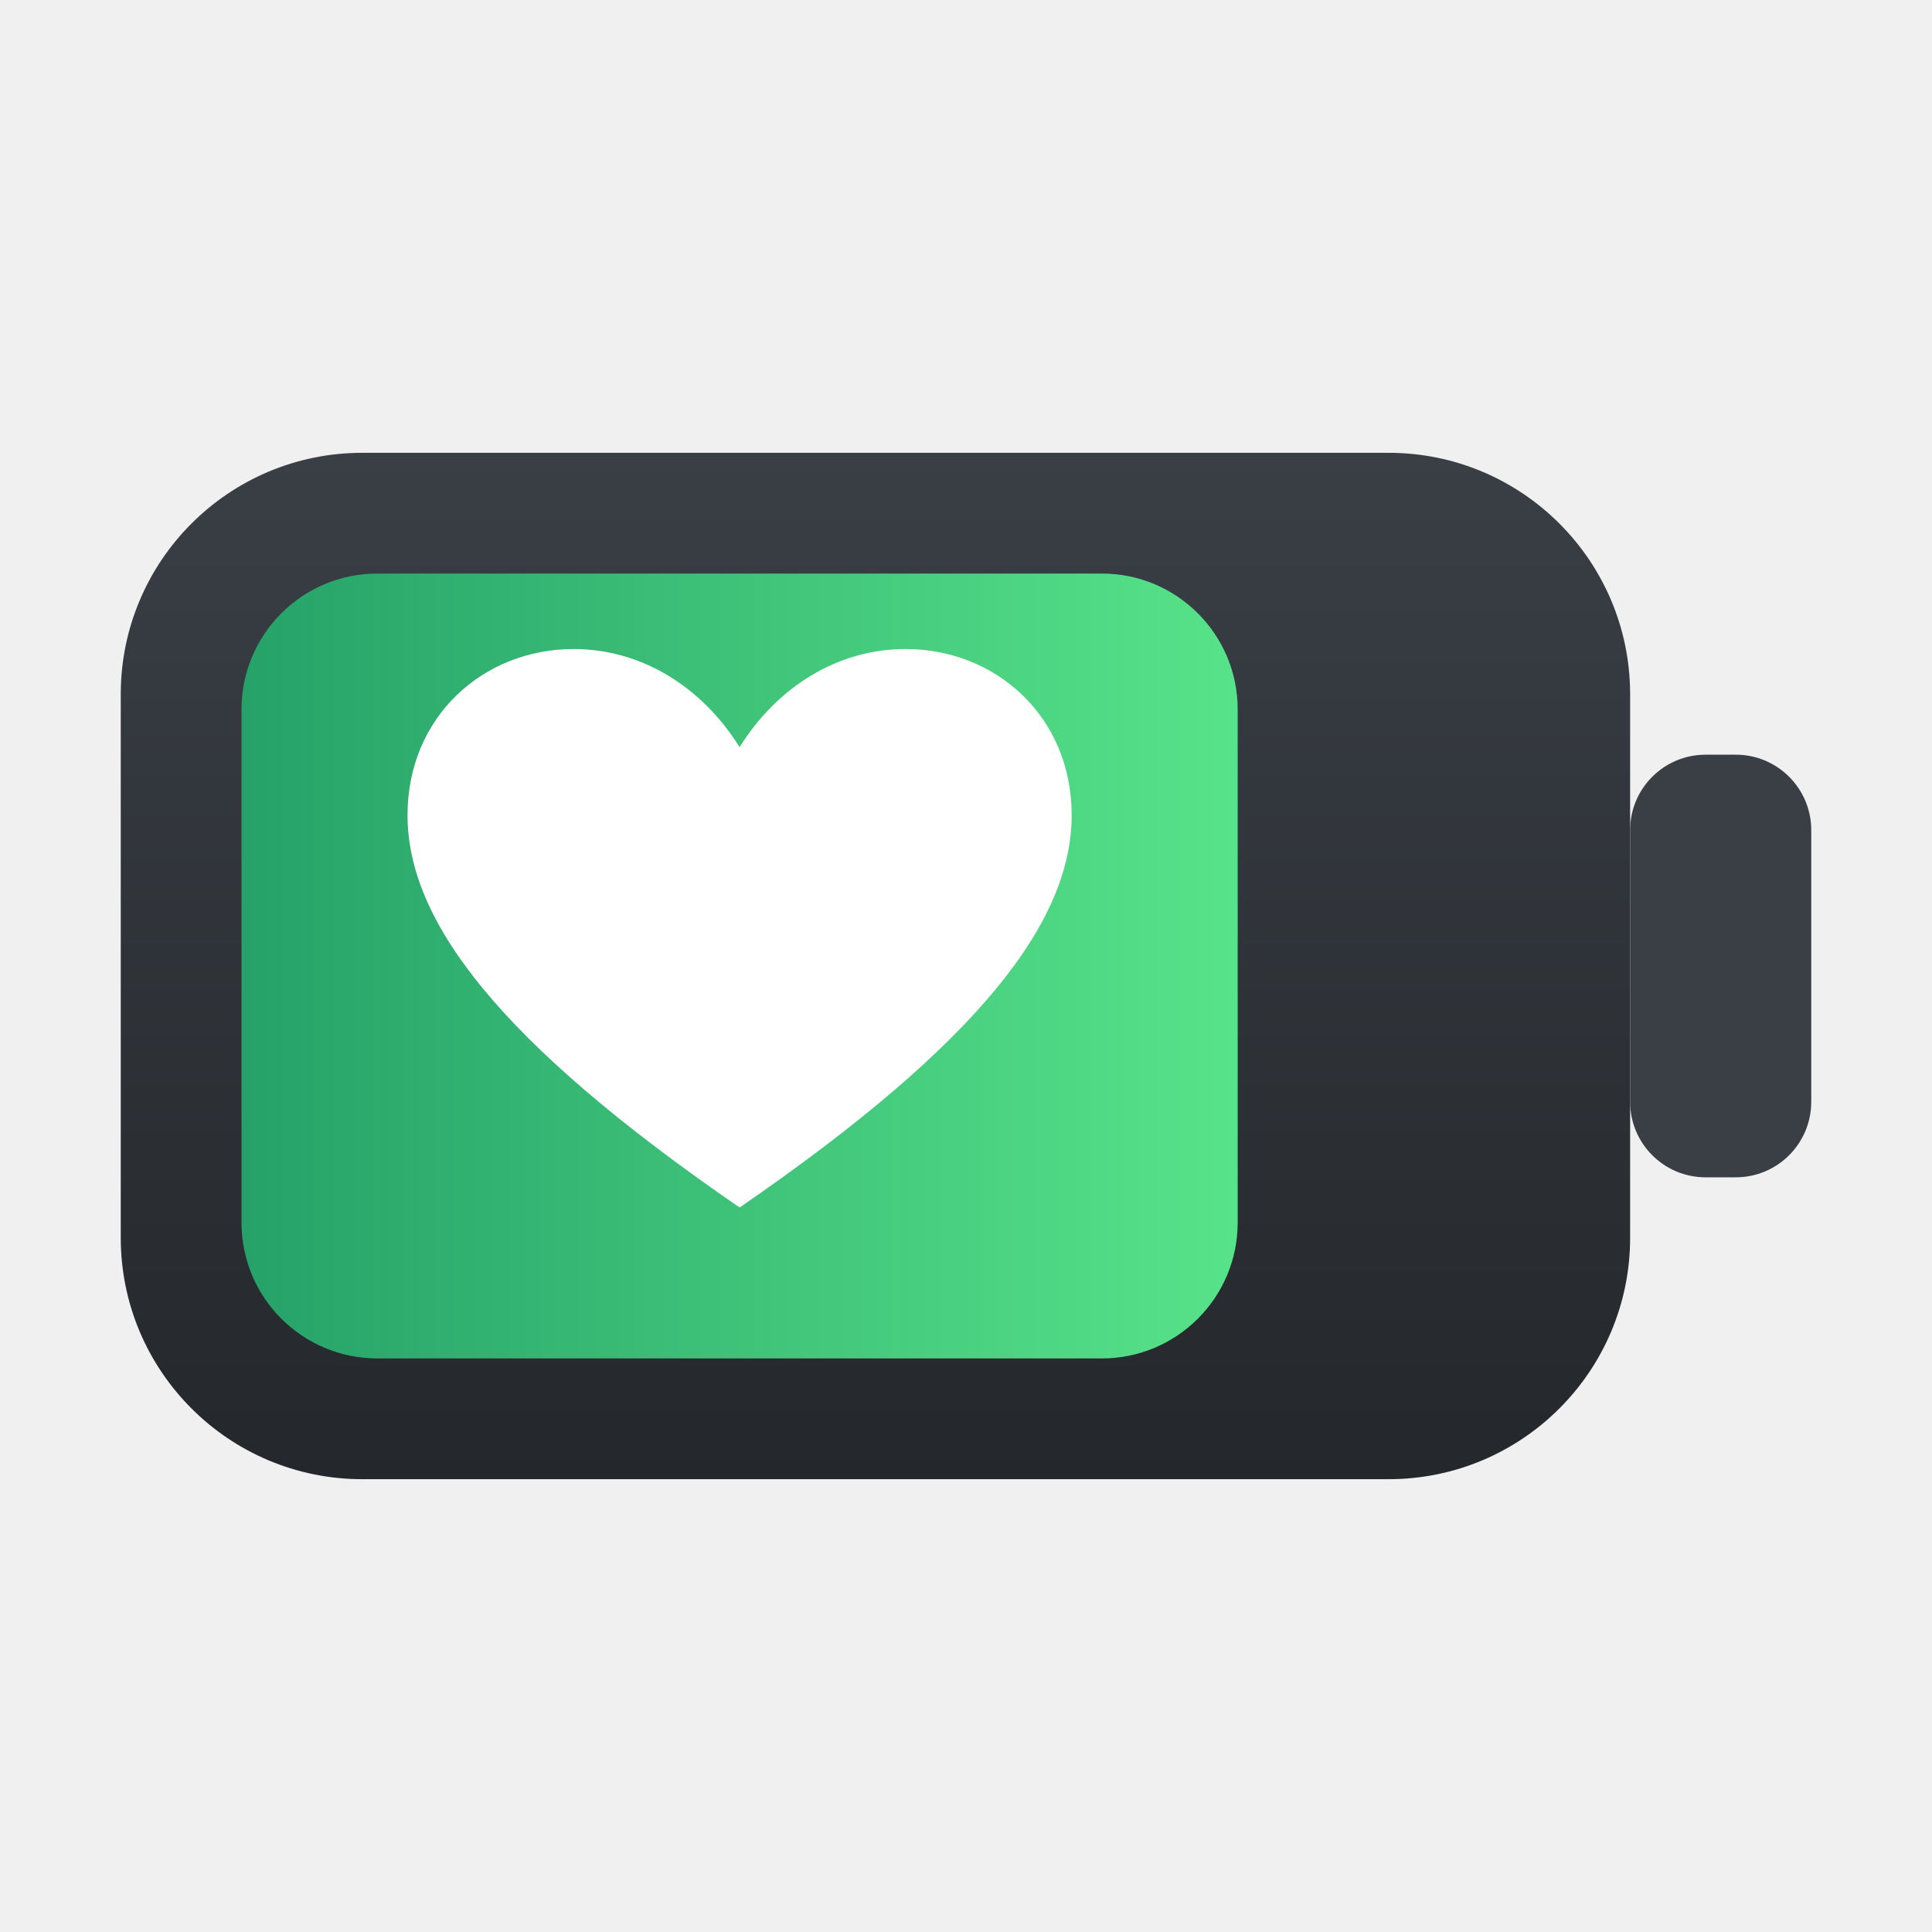
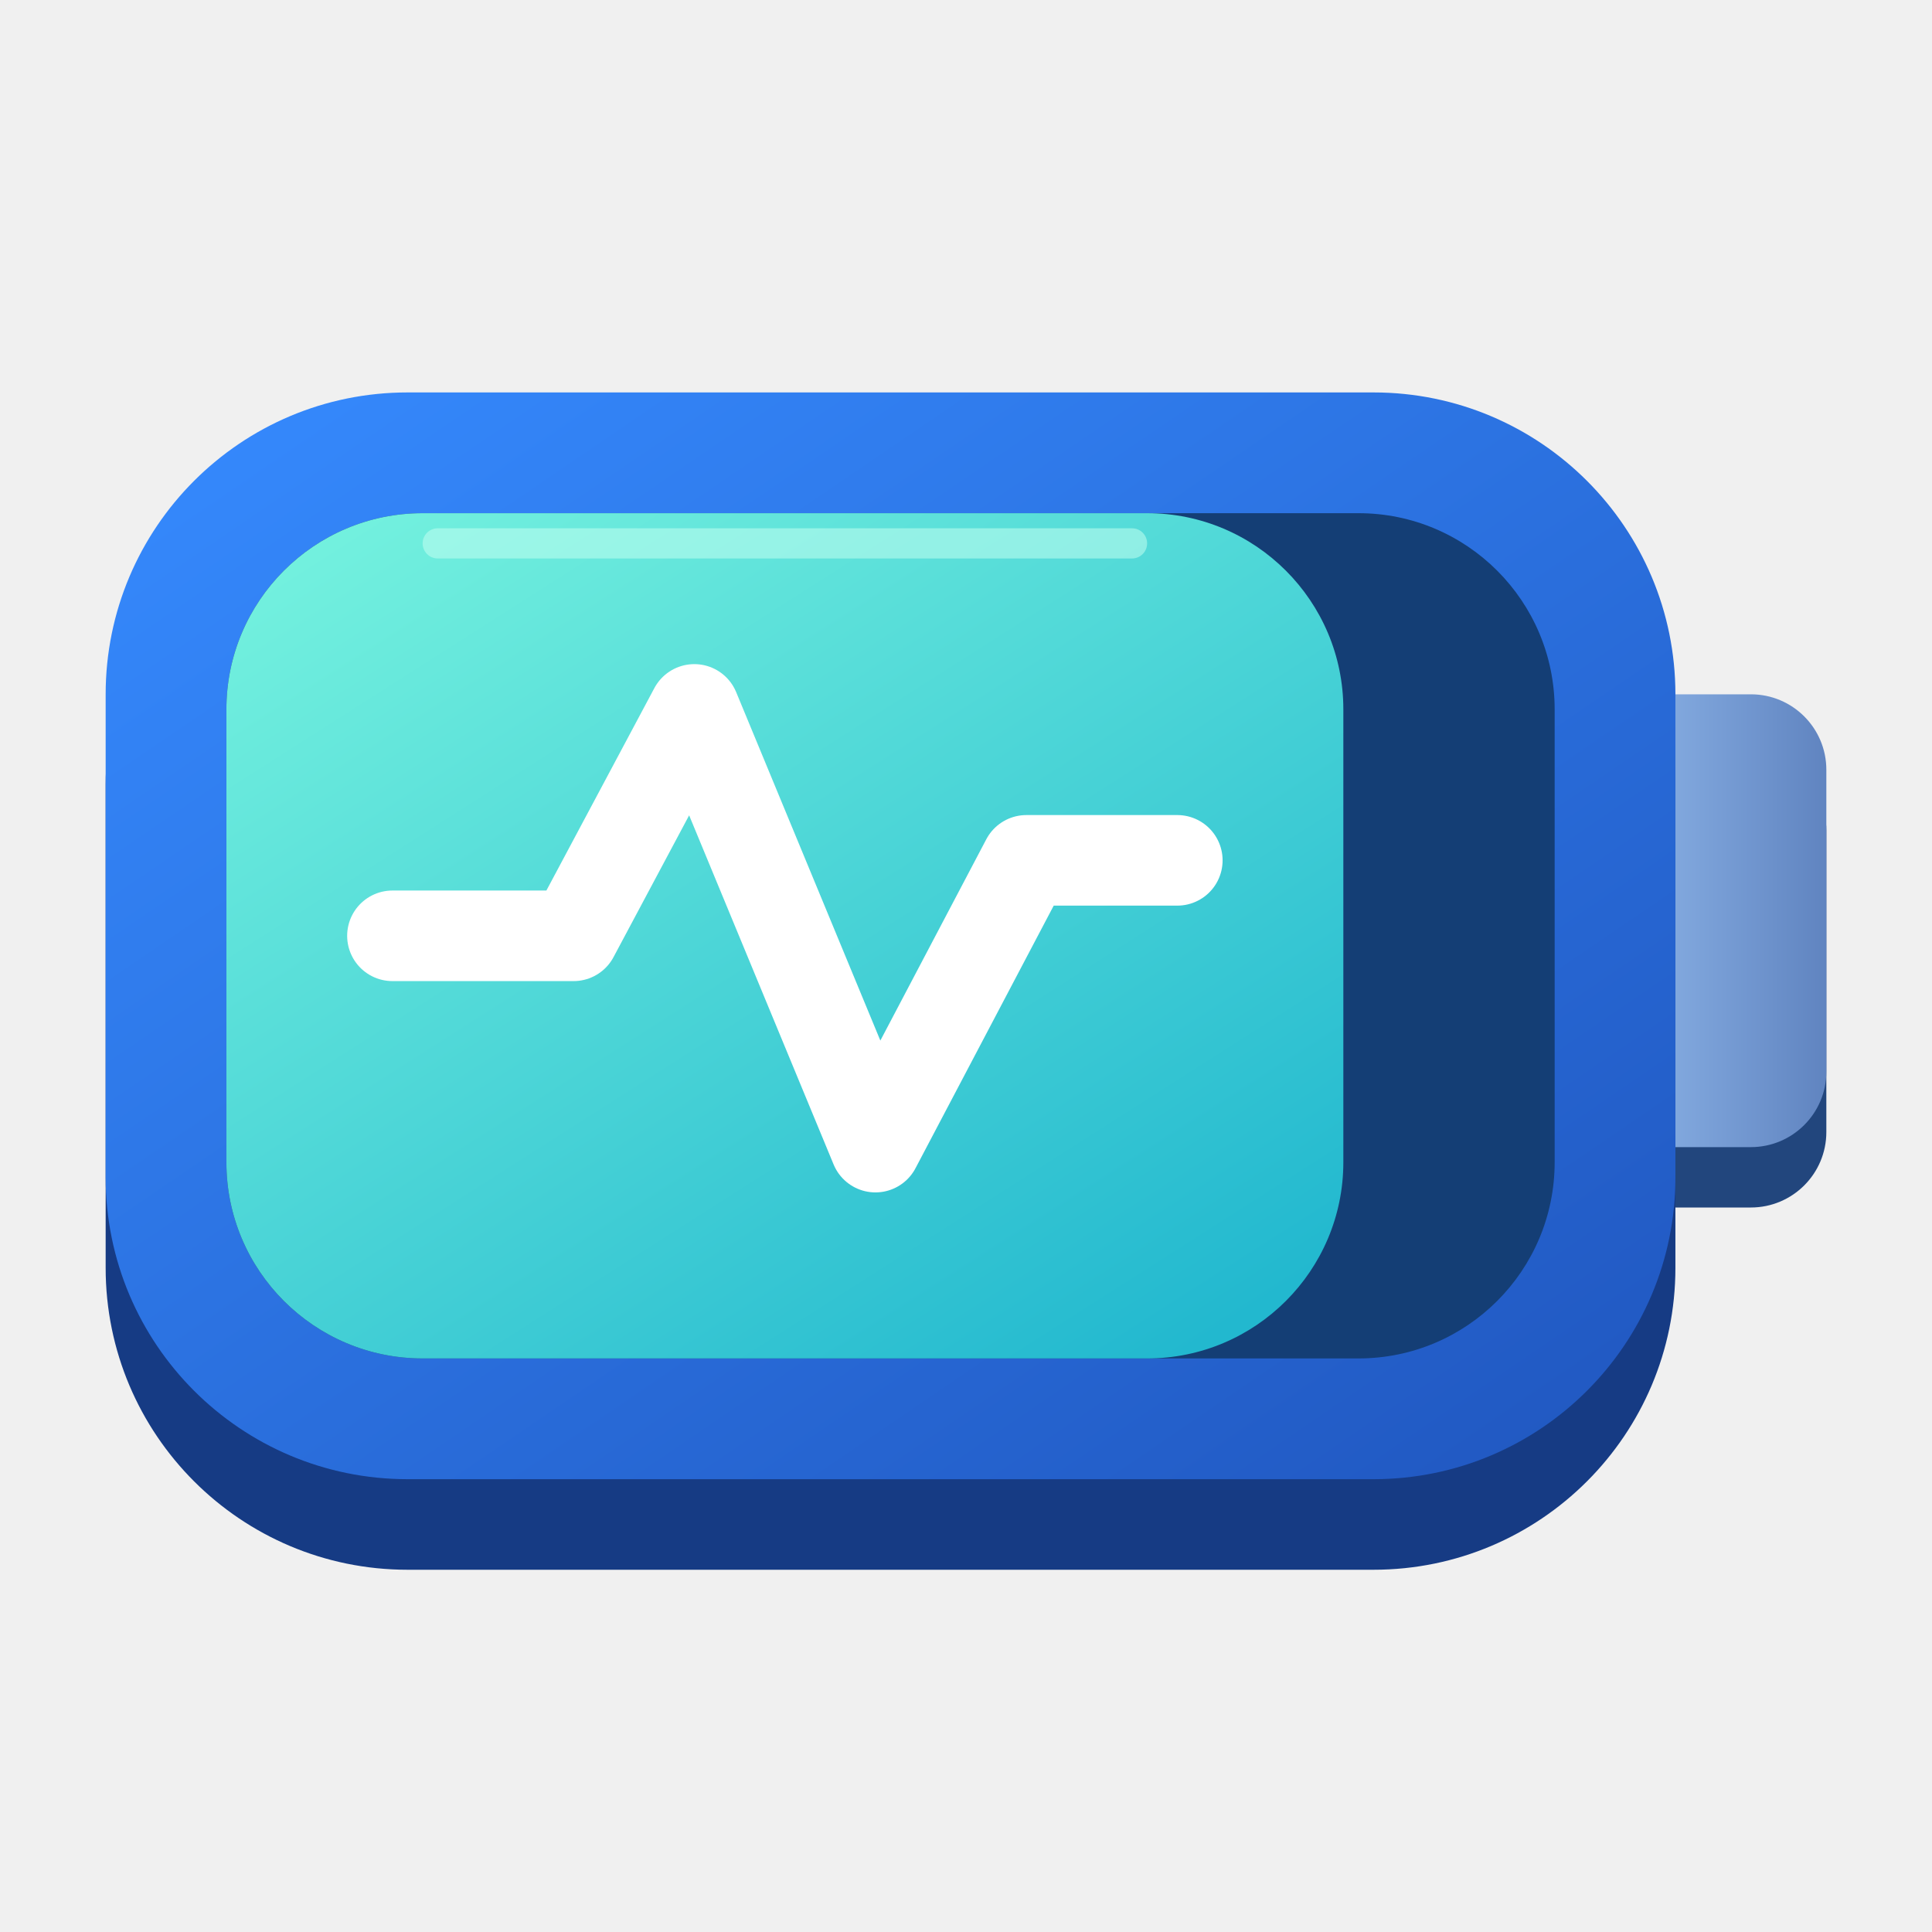
<svg xmlns="http://www.w3.org/2000/svg" width="128" height="128" viewBox="0 0 128 128">
  <defs>
-     <linearGradient id="body" x1="0" y1="0" x2="0" y2="1">
-       <stop offset="0" stop-color="#3a3f46" />
-       <stop offset="1" stop-color="#24272b" />
+     <linearGradient id="shell" x1="0" y1="0" x2="1" y2="1">
+       <stop stop-color="#368bff" />
+       <stop offset="1" stop-color="#2056bf" />
    </linearGradient>
-     <linearGradient id="charge" x1="0" y1="0" x2="1" y2="0">
-       <stop offset="0" stop-color="#26a269" />
-       <stop offset="1" stop-color="#57e389" />
+     <linearGradient id="cell" x1="0" y1="0" x2="0.85" y2="1">
+       <stop stop-color="#78f4df" />
+       <stop offset="1" stop-color="#22b8cf" />
+     </linearGradient>
+     <linearGradient id="terminal" x1="0" y1="0" x2="1" y2="0">
+       <stop stop-color="#91b9ec" />
+       <stop offset="1" stop-color="#6084c0" />
    </linearGradient>
  </defs>
-   <rect x="8" y="30" width="100" height="68" rx="16" fill="url(#body)" />
-   <rect x="108" y="50" width="12" height="28" rx="5" fill="#3a3f46" />
-   <rect x="16" y="38" width="66" height="52" rx="9" fill="url(#charge)" />
-   <path d="M49 80 C33 69 27 61 27 54 C27 47.5 32 43 38 43 C42.5 43 46.5 45.5 49 49.5 C51.5 45.5 55.5 43 60 43 C66 43 71 47.5 71 54 C71 61 65 69 49 80 Z" fill="#ffffff" />
+   <rect x="106" y="50" width="15" height="30" rx="5" fill="#22467d" />
+   <rect x="106" y="46" width="15" height="30" rx="5" fill="url(#terminal)" />
+   <rect x="7" y="32" width="104" height="72" rx="20" fill="#163b84" />
+   <rect x="7" y="26" width="104" height="72" rx="20" fill="url(#shell)" />
+   <rect x="15" y="34" width="88" height="56" rx="13" fill="#143e75" />
+   <rect x="15" y="34" width="74" height="56" rx="13" fill="url(#cell)" />
+   <path d="M29 36h46" stroke="#c0fff0" stroke-opacity=".55" stroke-width="2" stroke-linecap="round" />
+   <path d="M26 62h12l8-15 12 29 10-19h10" fill="none" stroke="#fff" stroke-width="6" stroke-linecap="round" stroke-linejoin="round" />
</svg>
